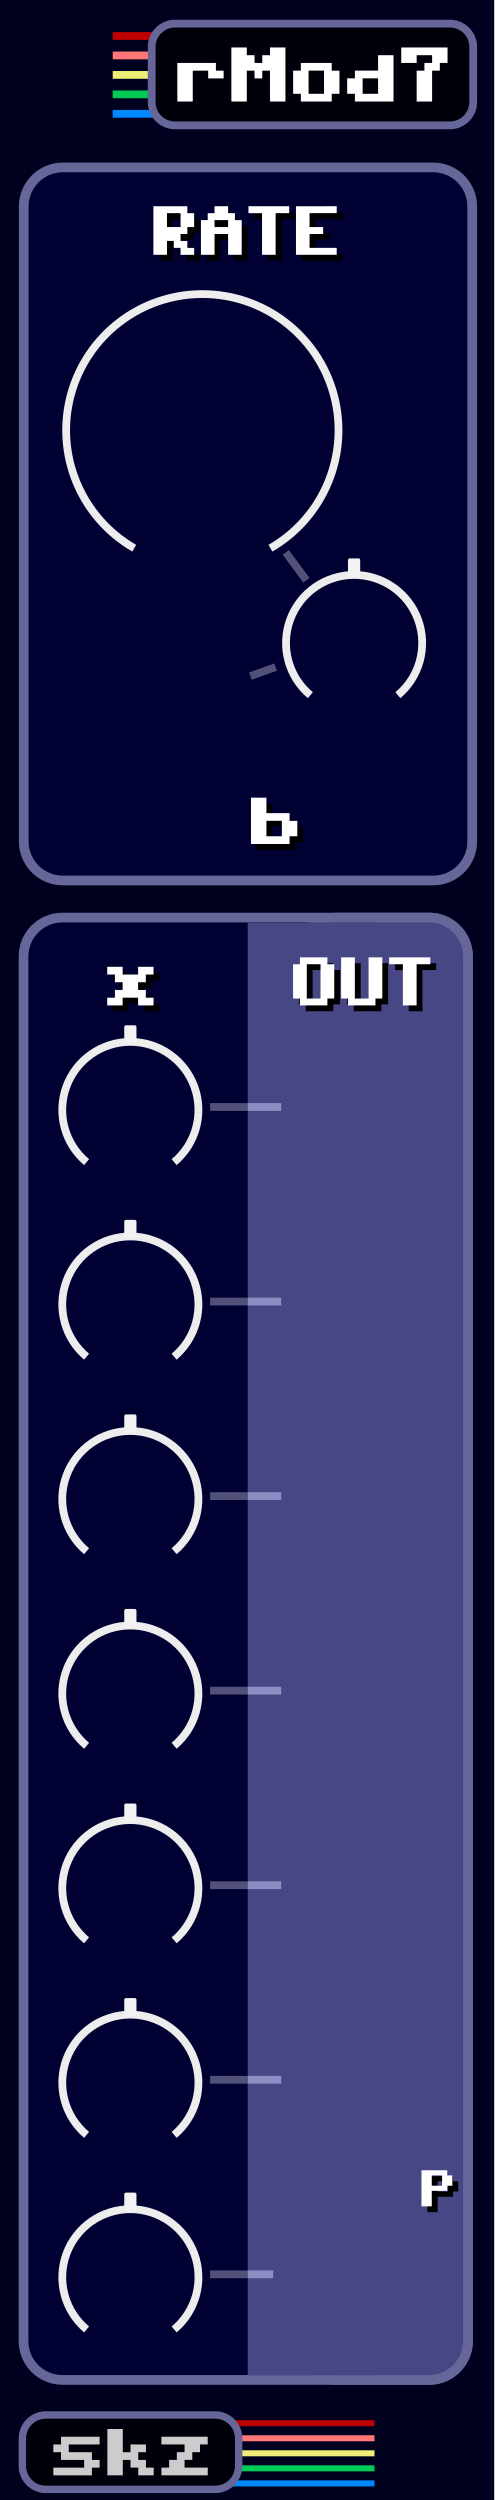
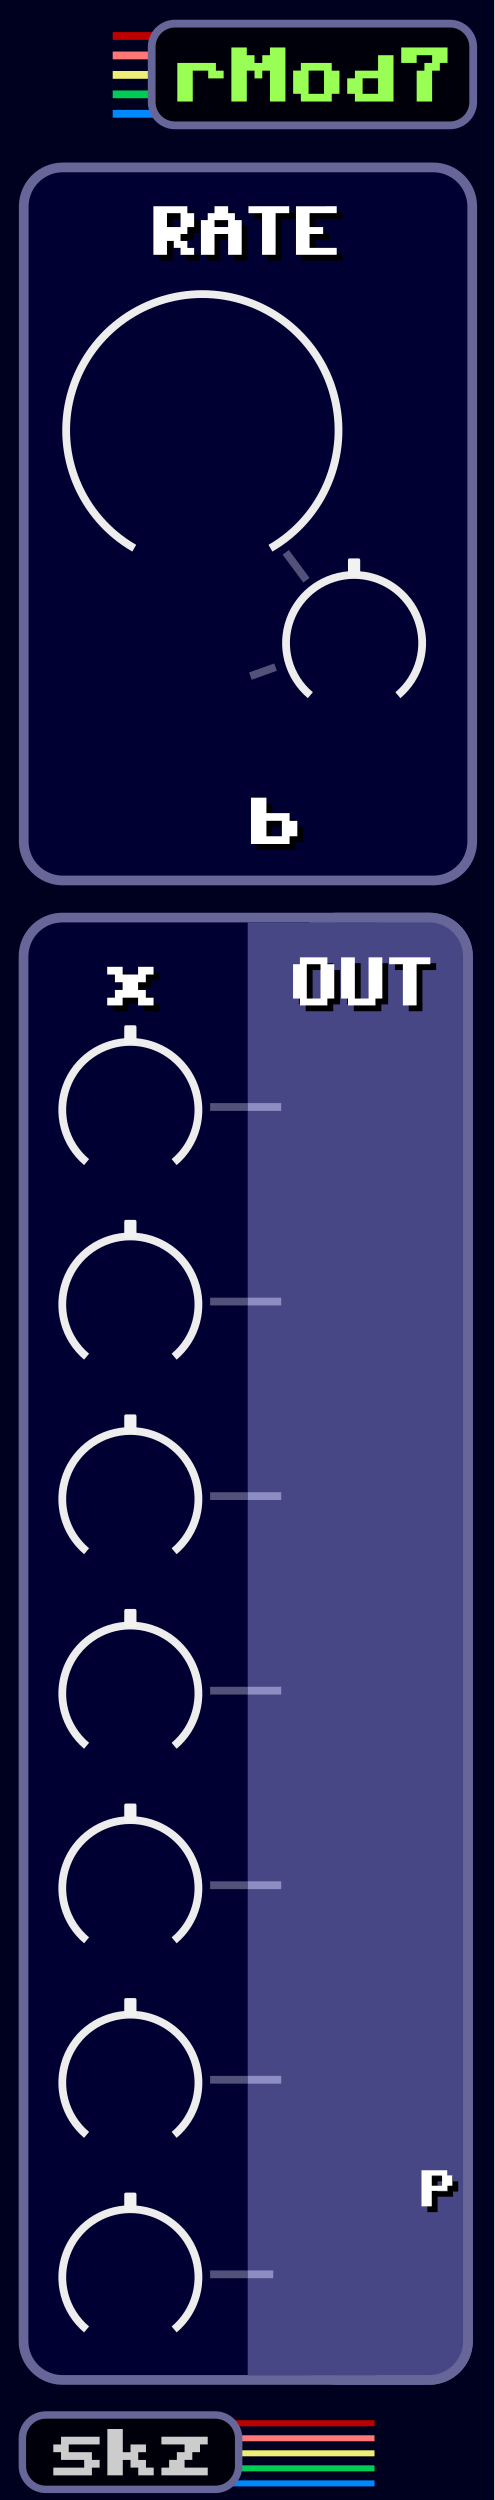
<svg xmlns="http://www.w3.org/2000/svg" width="25.4mm" height="128.5mm" viewBox="0 0 25.4 128.5" version="1.1" id="svg5">
  <defs id="defs2">
    <rect x="22.799" y="440.559" width="6.035" height="22.129" id="rect289" />
  </defs>
  <g id="layer3">
    <rect style="display:inline;fill:#00001f;fill-opacity:1;stroke-width:0.209;image-rendering:auto" id="sfondo" width="25.4" height="128.5" x="0" y="6.6613381e-16" ry="0" />
  </g>
  <g id="layer7" transform="matrix(0.6711375,0,0,1,-3.050744,0.5916668)" style="display:inline;fill:#000000;stroke:none">
    <rect style="display:inline;fill:#0088ff;fill-opacity:1;stroke-width:0.161" id="rect1316" width="9.558" height="0.4" x="13.177" y="5.058" />
    <rect style="display:inline;fill:#00cc55;fill-opacity:1;stroke-width:0.161" id="rect1313" width="9.558" height="0.4" x="13.177" y="4.058" />
    <rect style="display:inline;fill:#eeee77;fill-opacity:1;stroke-width:0.161" id="rect1310" width="9.558" height="0.4" x="13.177" y="3.058" />
    <rect style="display:inline;fill:#ff7777;fill-opacity:1;stroke-width:0.161" id="rect989" width="9.558" height="0.4" x="13.177" y="2.058" />
    <rect style="display:inline;fill:#bd0000;fill-opacity:1;stroke-width:0.161" id="rect1308" width="9.558" height="0.4" x="13.177" y="1.058" />
  </g>
  <g id="g7864" transform="matrix(0.5176471,0,0,0.7727858,0.1071949,123.5821)" style="display:inline;fill:#000000;stroke:none">
    <rect style="display:inline;fill:#0088ff;fill-opacity:1;stroke:none;stroke-width:0.207" id="rect7854" width="15.874" height="0.4" x="21.105" y="5.058" />
    <rect style="display:inline;fill:#00cc55;fill-opacity:1;stroke:none;stroke-width:0.207" id="rect7856" width="15.874" height="0.4" x="21.105" y="4.058" />
    <rect style="display:inline;fill:#eeee77;fill-opacity:1;stroke:none;stroke-width:0.207" id="rect7858" width="15.874" height="0.4" x="21.105" y="3.058" />
    <rect style="display:inline;fill:#ff7777;fill-opacity:1;stroke:none;stroke-width:0.207" id="rect7860" width="15.874" height="0.4" x="21.105" y="2.058" />
    <rect style="display:inline;fill:#bd0000;fill-opacity:1;stroke:none;stroke-width:0.207" id="rect7862" width="15.874" height="0.4" x="21.105" y="1.058" />
  </g>
  <g id="layer4" style="fill:#f9f9f9">
    <rect style="display:inline;fill:#000033;fill-opacity:1;stroke:#666699;stroke-width:0.5;stroke-dasharray:none;stroke-opacity:1" id="rect12722" width="22.847" height="75.166" x="1.209" y="47.163" ry="2" />
    <rect style="display:inline;fill:#000033;fill-opacity:1;stroke:#666699;stroke-width:0.5;stroke-dasharray:none;stroke-opacity:1" id="rect11308" width="23.053" height="36.653" x="1.22" y="8.604" ry="2.011" />
    <path style="display:inline;fill:none;fill-opacity:1;stroke:#ededed;stroke-width:0.4;stroke-dasharray:none;stroke-dashoffset:0;stroke-opacity:1" id="path10127" d="M 4.451,59.733 A 3.5,3.5 0 0 1 3.411,55.855 3.5,3.5 0 0 1 6.7,53.552 3.5,3.5 0 0 1 9.989,55.855 3.5,3.5 0 0 1 8.95,59.733" />
    <rect style="display:inline;fill:#f2f2f2;fill-opacity:1;stroke:none;stroke-width:0.375;stroke-dasharray:none;stroke-opacity:1" id="rect10129" width="0.628" height="0.958" x="6.386" y="52.7" ry="0.087" />
    <path style="display:inline;fill:none;fill-opacity:1;stroke:#ededed;stroke-width:0.4;stroke-dasharray:none;stroke-dashoffset:0;stroke-opacity:1" id="path10131" d="m 15.951,35.733 a 3.5,3.5 0 0 1 -1.039,-3.878 3.5,3.5 0 0 1 3.289,-2.303 3.5,3.5 0 0 1 3.289,2.303 3.5,3.5 0 0 1 -1.039,3.878" />
    <rect style="display:inline;fill:#f2f2f2;fill-opacity:1;stroke:none;stroke-width:0.375;stroke-dasharray:none;stroke-opacity:1" id="rect10133" width="0.628" height="0.958" x="17.886" y="28.7" ry="0.087" />
    <path style="display:inline;fill:#000000;fill-opacity:1;stroke:#51517a;stroke-width:0.4;stroke-dasharray:none;stroke-opacity:1" d="m 14.687,28.39 1.063,1.434" id="path15693" />
    <path style="display:inline;fill:#000000;fill-opacity:1;stroke:#51517a;stroke-width:0.4;stroke-dasharray:none;stroke-opacity:1" d="m 12.868,34.752 1.296,-0.464" id="path19081" />
    <rect style="display:inline;fill:#474785;fill-opacity:1;stroke:#666699;stroke-width:0.5;stroke-dasharray:none;stroke-opacity:1" id="rect29933" width="8.713" height="75.166" x="15.338" y="47.163" ry="2" />
    <rect style="display:inline;fill:#474785;fill-opacity:1;stroke:none;stroke-width:0.434;stroke-dasharray:none;stroke-opacity:1" id="rect29935" width="6.617" height="74.68" x="12.733" y="47.41" />
    <path style="display:inline;fill:#000000;fill-opacity:1;stroke:#51517a;stroke-width:0.4;stroke-dasharray:none;stroke-opacity:1" d="m 10.8,56.9 1.935,0" id="path1574" />
    <path style="display:inline;fill:none;fill-opacity:1;stroke:#ededed;stroke-width:0.4;stroke-dasharray:none;stroke-dashoffset:0;stroke-opacity:1" id="path72353" d="M 4.451,69.733 A 3.5,3.5 0 0 1 3.411,65.855 3.5,3.5 0 0 1 6.7,63.552 3.5,3.5 0 0 1 9.989,65.855 3.5,3.5 0 0 1 8.95,69.733" />
    <rect style="display:inline;fill:#f2f2f2;fill-opacity:1;stroke:none;stroke-width:0.375;stroke-dasharray:none;stroke-opacity:1" id="rect72355" width="0.628" height="0.958" x="6.386" y="62.7" ry="0.087" />
    <path style="display:inline;fill:none;fill-opacity:1;stroke:#ededed;stroke-width:0.4;stroke-dasharray:none;stroke-dashoffset:0;stroke-opacity:1" id="path72369" d="M 4.451,79.733 A 3.5,3.5 0 0 1 3.411,75.855 3.5,3.5 0 0 1 6.7,73.552 3.5,3.5 0 0 1 9.989,75.855 3.5,3.5 0 0 1 8.95,79.733" />
    <rect style="display:inline;fill:#f2f2f2;fill-opacity:1;stroke:none;stroke-width:0.375;stroke-dasharray:none;stroke-opacity:1" id="rect72371" width="0.628" height="0.958" x="6.386" y="72.7" ry="0.087" />
    <path style="display:inline;fill:none;fill-opacity:1;stroke:#ededed;stroke-width:0.4;stroke-dasharray:none;stroke-dashoffset:0;stroke-opacity:1" id="path72385" d="M 4.451,89.733 A 3.5,3.5 0 0 1 3.411,85.855 3.5,3.5 0 0 1 6.7,83.552 3.5,3.5 0 0 1 9.989,85.855 3.5,3.5 0 0 1 8.95,89.733" />
    <rect style="display:inline;fill:#f2f2f2;fill-opacity:1;stroke:none;stroke-width:0.375;stroke-dasharray:none;stroke-opacity:1" id="rect72387" width="0.628" height="0.958" x="6.386" y="82.7" ry="0.087" />
    <path style="display:inline;fill:none;fill-opacity:1;stroke:#ededed;stroke-width:0.4;stroke-dasharray:none;stroke-dashoffset:0;stroke-opacity:1" id="path72401" d="M 4.451,99.733 A 3.5,3.5 0 0 1 3.411,95.855 3.5,3.5 0 0 1 6.7,93.552 3.5,3.5 0 0 1 9.989,95.855 3.5,3.5 0 0 1 8.95,99.733" />
    <rect style="display:inline;fill:#f2f2f2;fill-opacity:1;stroke:none;stroke-width:0.375;stroke-dasharray:none;stroke-opacity:1" id="rect72403" width="0.628" height="0.958" x="6.386" y="92.7" ry="0.087" />
    <path style="display:inline;fill:none;fill-opacity:1;stroke:#ededed;stroke-width:0.4;stroke-dasharray:none;stroke-dashoffset:0;stroke-opacity:1" id="path72417" d="m 4.451,109.733 a 3.5,3.5 0 0 1 -1.039,-3.878 3.5,3.5 0 0 1 3.289,-2.303 3.5,3.5 0 0 1 3.289,2.303 3.5,3.5 0 0 1 -1.039,3.878" />
    <rect style="display:inline;fill:#f2f2f2;fill-opacity:1;stroke:none;stroke-width:0.375;stroke-dasharray:none;stroke-opacity:1" id="rect72419" width="0.628" height="0.958" x="6.386" y="102.7" ry="0.087" />
    <path style="display:inline;fill:none;fill-opacity:1;stroke:#ededed;stroke-width:0.4;stroke-dasharray:none;stroke-dashoffset:0;stroke-opacity:1" id="path72433" d="m 4.451,119.733 a 3.5,3.5 0 0 1 -1.039,-3.878 3.5,3.5 0 0 1 3.289,-2.303 3.5,3.5 0 0 1 3.289,2.303 3.5,3.5 0 0 1 -1.039,3.878" />
    <rect style="display:inline;fill:#f2f2f2;fill-opacity:1;stroke:none;stroke-width:0.375;stroke-dasharray:none;stroke-opacity:1" id="rect72435" width="0.628" height="0.958" x="6.386" y="112.7" ry="0.087" />
    <path style="display:inline;fill:#000000;fill-opacity:1;stroke:#8d8dc3;stroke-width:0.4;stroke-dasharray:none;stroke-opacity:1" d="m 12.733,56.9 1.721,0" id="path56473" />
    <path style="display:inline;fill:#000000;fill-opacity:1;stroke:#51517a;stroke-width:0.4;stroke-dasharray:none;stroke-opacity:1" d="m 10.8,66.9 h 1.935" id="path5952" />
    <path style="display:inline;fill:#000000;fill-opacity:1;stroke:#8d8dc3;stroke-width:0.4;stroke-dasharray:none;stroke-opacity:1" d="m 12.733,66.9 h 1.721" id="path5954" />
    <path style="display:inline;fill:#000000;fill-opacity:1;stroke:#51517a;stroke-width:0.4;stroke-dasharray:none;stroke-opacity:1" d="m 10.8,76.9 h 1.935" id="path6682" />
    <path style="display:inline;fill:#000000;fill-opacity:1;stroke:#8d8dc3;stroke-width:0.4;stroke-dasharray:none;stroke-opacity:1" d="m 12.733,76.9 h 1.721" id="path6684" />
    <path style="display:inline;fill:#000000;fill-opacity:1;stroke:#51517a;stroke-width:0.4;stroke-dasharray:none;stroke-opacity:1" d="m 10.8,86.9 h 1.935" id="path6686" />
    <path style="display:inline;fill:#000000;fill-opacity:1;stroke:#8d8dc3;stroke-width:0.4;stroke-dasharray:none;stroke-opacity:1" d="m 12.733,86.9 h 1.721" id="path6688" />
    <path style="display:inline;fill:#000000;fill-opacity:1;stroke:#51517a;stroke-width:0.4;stroke-dasharray:none;stroke-opacity:1" d="m 10.8,96.9 h 1.935" id="path6690" />
    <path style="display:inline;fill:#000000;fill-opacity:1;stroke:#8d8dc3;stroke-width:0.4;stroke-dasharray:none;stroke-opacity:1" d="m 12.733,96.9 h 1.721" id="path6692" />
    <path style="display:inline;fill:#000000;fill-opacity:1;stroke:#51517a;stroke-width:0.4;stroke-dasharray:none;stroke-opacity:1" d="m 10.8,106.9 h 1.935" id="path6694" />
    <path style="display:inline;fill:#000000;fill-opacity:1;stroke:#8d8dc3;stroke-width:0.4;stroke-dasharray:none;stroke-opacity:1" d="m 12.733,106.9 h 1.721" id="path6696" />
    <path style="display:inline;fill:#000000;fill-opacity:1;stroke:#51517a;stroke-width:0.4;stroke-dasharray:none;stroke-opacity:1" d="m 10.8,116.9 h 1.935" id="path6698" />
    <path style="display:inline;fill:#000000;fill-opacity:1;stroke:#8d8dc3;stroke-width:0.4;stroke-dasharray:none;stroke-opacity:1" d="m 12.733,116.9 1.312,0" id="path6700" />
    <path style="display:inline;fill:none;stroke:#ededed;stroke-width:0.4;stroke-dasharray:none;stroke-dashoffset:0;stroke-opacity:1" id="path10363" d="m 6.9,28.178 a 7,7 0 0 1 -3.261,-7.874 7,7 0 0 1 6.761,-5.188 7,7 0 0 1 6.761,5.188 7,7 0 0 1 -3.261,7.874" />
  </g>
  <g id="layer5" style="display:none">
    <text xml:space="preserve" style="font-style:normal;font-variant:normal;font-weight:normal;font-stretch:normal;font-size:2.117px;font-family:'C64 User';-inkscape-font-specification:'C64 User';text-align:center;text-anchor:middle;display:inline;fill:#ffffff;stroke:none;stroke-width:0.265;stroke-dasharray:0.265, 0.265;stroke-dashoffset:0;stroke-opacity:1" x="22.59" y="113.404" id="text2083">
      <tspan id="tspan2081" style="font-size:2.117px;text-align:center;text-anchor:middle;stroke:none;stroke-width:0.265" x="22.59" y="113.404">P</tspan>
    </text>
    <text xml:space="preserve" style="font-style:normal;font-variant:normal;font-weight:normal;font-stretch:normal;font-size:2.822px;font-family:'C64 User';-inkscape-font-specification:'C64 User';text-align:center;text-anchor:middle;display:inline;fill:#ffffff;stroke:none;stroke-width:0.265;stroke-dasharray:0.265, 0.265;stroke-dashoffset:0;stroke-opacity:1" x="18.767" y="51.678" id="text1570">
      <tspan id="tspan1568" style="font-size:2.822px;text-align:center;text-anchor:middle;stroke:none;stroke-width:0.265" x="18.767" y="51.678">OUT</tspan>
    </text>
    <text xml:space="preserve" style="font-style:normal;font-variant:normal;font-weight:normal;font-stretch:normal;font-size:3.175px;font-family:'C64 User';-inkscape-font-specification:'C64 User';text-align:center;text-anchor:middle;display:inline;fill:#ffffff;stroke:none;stroke-width:0.265;stroke-dasharray:0.265, 0.265;stroke-dashoffset:0;stroke-opacity:1" x="14.289" y="43.381" id="text893">
      <tspan id="tspan891" style="font-size:3.175px;text-align:center;text-anchor:middle;stroke:none;stroke-width:0.265" x="14.289" y="43.381">b</tspan>
    </text>
    <text xml:space="preserve" style="font-style:normal;font-variant:normal;font-weight:normal;font-stretch:normal;font-size:3.175px;font-family:'C64 User';-inkscape-font-specification:'C64 User';text-align:center;text-anchor:middle;display:inline;fill:#ffffff;stroke:none;stroke-width:0.265;stroke-dasharray:0.265, 0.265;stroke-dashoffset:0;stroke-opacity:1" x="6.899" y="51.678" id="text12427">
      <tspan id="tspan12425" style="font-size:3.175px;text-align:center;text-anchor:middle;stroke:none;stroke-width:0.265" x="6.899" y="51.678">x</tspan>
    </text>
    <text xml:space="preserve" style="font-style:normal;font-variant:normal;font-weight:normal;font-stretch:normal;font-size:2.822px;font-family:'C64 User';-inkscape-font-specification:'C64 User';text-align:center;text-anchor:middle;display:inline;fill:#ffffff;stroke:none;stroke-width:0.262;stroke-dasharray:0.262, 0.262;stroke-dashoffset:0;stroke-opacity:1" x="12.909" y="12.956" id="text865" transform="scale(0.9892565,1.01086)">
      <tspan id="tspan863" style="font-size:2.822px;text-align:center;text-anchor:middle;stroke:none;stroke-width:0.262" x="12.909" y="12.956">RATE</tspan>
    </text>
  </g>
  <g id="g1023" style="display:inline;fill:#000000" transform="translate(0.300346,0.2999997)">
    <g aria-label="P" id="text1005" style="font-size:2.117px;font-family:'C64 User';-inkscape-font-specification:'C64 User';text-align:center;text-anchor:middle;display:inline;fill:#000000;stroke-width:0.265;stroke-dasharray:0.265, 0.265">
      <path d="m 21.664,113.404 v -1.852 h 1.323 v 0.265 h 0.265 v 0.529 h -0.265 v 0.265 h -0.794 v 0.794 z m 0.529,-1.058 h 0.529 v -0.529 h -0.529 z" style="fill:#000000;stroke-width:0.265" id="path1025" />
    </g>
    <g aria-label="OUT" id="text1009" style="font-size:2.822px;font-family:'C64 User';-inkscape-font-specification:'C64 User';text-align:center;text-anchor:middle;display:inline;fill:#000000;stroke-width:0.265;stroke-dasharray:0.265, 0.265">
      <path d="m 15.416,51.678 v -0.353 h -0.353 v -1.764 h 0.353 v -0.353 h 1.411 v 0.353 h 0.353 v 1.764 h -0.353 v 0.353 z m 0.353,-0.353 h 0.706 v -1.764 h -0.706 z" style="fill:#000000;stroke-width:0.265" id="path1028" />
      <path d="m 17.886,51.678 v -0.353 h -0.353 v -2.117 h 0.706 v 2.117 h 0.706 v -2.117 h 0.706 v 2.117 h -0.353 v 0.353 z" style="fill:#000000;stroke-width:0.265" id="path1030" />
      <path d="m 20.708,51.678 v -2.117 h -0.706 v -0.353 h 2.117 v 0.353 h -0.706 v 2.117 z" style="fill:#000000;stroke-width:0.265" id="path1032" />
    </g>
    <g aria-label="b" id="text1013" style="font-size:3.175px;font-family:'C64 User';-inkscape-font-specification:'C64 User';text-align:center;text-anchor:middle;display:inline;fill:#000000;stroke-width:0.265;stroke-dasharray:0.265, 0.265" transform="translate(6.332017,0.6989627)">
      <path d="m 7.362,42.285 h 0.794 v -0.794 H 7.362 Z m -0.794,0.397 v -2.381 h 0.794 v 0.794 h 1.191 v 0.397 h 0.397 v 0.794 h -0.397 v 0.397 z" style="fill:#000000;stroke-width:0.265" id="path1035" />
    </g>
    <g aria-label="x" id="text1017" style="font-size:3.175px;font-family:'C64 User';-inkscape-font-specification:'C64 User';text-align:center;text-anchor:middle;display:inline;fill:#000000;stroke-width:0.265;stroke-dasharray:0.265, 0.265">
      <path d="M 5.51,51.678 V 51.281 H 5.907 V 50.884 H 6.303 V 50.487 H 5.907 V 50.091 H 5.51 v -0.397 h 0.794 v 0.397 h 0.794 v -0.397 h 0.794 v 0.397 h -0.397 v 0.397 h -0.397 v 0.397 h 0.397 v 0.397 h 0.397 v 0.397 h -0.794 V 51.281 H 6.303 v 0.397 z" style="fill:#000000;stroke-width:0.265" id="path1038" />
    </g>
    <g aria-label="RATE" transform="scale(0.9892565,1.01086)" id="text1021" style="font-size:2.822px;font-family:'C64 User';-inkscape-font-specification:'C64 User';text-align:center;text-anchor:middle;display:inline;fill:#000000;stroke-width:0.262;stroke-dasharray:0.262, 0.262">
      <path d="m 7.97,12.956 v -2.469 h 1.764 v 0.353 h 0.353 v 0.706 H 9.734 v 0.353 H 9.381 v 0.353 h 0.353 v 0.353 h 0.353 v 0.353 H 9.381 V 12.603 H 9.029 V 12.25 H 8.676 v 0.706 z m 0.706,-1.411 h 0.706 v -0.706 h -0.706 z" style="fill:#000000;stroke-width:0.262" id="path1041" />
      <path d="m 10.44,12.956 v -1.764 h 0.353 v -0.353 h 0.353 v -0.353 h 0.706 v 0.353 h 0.353 v 0.353 h 0.353 v 1.764 h -0.706 v -1.058 h -0.706 v 1.058 z m 0.706,-1.411 h 0.706 v -0.353 h -0.706 z" style="fill:#000000;stroke-width:0.262" id="path1043" />
      <path d="m 13.615,12.956 v -2.117 h -0.706 v -0.353 h 2.117 v 0.353 h -0.706 v 2.117 z" style="fill:#000000;stroke-width:0.262" id="path1045" />
      <path d="m 17.495,10.486 v 0.353 h -1.411 v 0.706 h 0.706 v 0.353 h -0.706 v 0.706 h 1.411 v 0.353 h -2.117 v -2.469 z" style="fill:#000000;stroke-width:0.262" id="path1047" />
    </g>
  </g>
  <g id="g1080" style="display:inline">
    <g aria-label="P" id="g1052" style="font-size:2.117px;font-family:'C64 User';-inkscape-font-specification:'C64 User';text-align:center;text-anchor:middle;display:inline;fill:#ffffff;stroke-width:0.265;stroke-dasharray:0.265, 0.265">
      <path d="m 21.664,113.404 v -1.852 h 1.323 v 0.265 h 0.265 v 0.529 h -0.265 v 0.265 h -0.794 v 0.794 z m 0.529,-1.058 h 0.529 v -0.529 h -0.529 z" style="stroke-width:0.265" id="path1050" />
    </g>
    <g aria-label="OUT" id="g1060" style="font-size:2.822px;font-family:'C64 User';-inkscape-font-specification:'C64 User';text-align:center;text-anchor:middle;display:inline;fill:#ffffff;stroke-width:0.265;stroke-dasharray:0.265, 0.265">
      <path d="m 15.416,51.678 v -0.353 h -0.353 v -1.764 h 0.353 v -0.353 h 1.411 v 0.353 h 0.353 v 1.764 h -0.353 v 0.353 z m 0.353,-0.353 h 0.706 v -1.764 h -0.706 z" style="stroke-width:0.265" id="path1054" />
      <path d="m 17.886,51.678 v -0.353 h -0.353 v -2.117 h 0.706 v 2.117 h 0.706 v -2.117 h 0.706 v 2.117 h -0.353 v 0.353 z" style="stroke-width:0.265" id="path1056" />
      <path d="m 20.708,51.678 v -2.117 h -0.706 v -0.353 h 2.117 v 0.353 h -0.706 v 2.117 z" style="stroke-width:0.265" id="path1058" />
    </g>
    <g aria-label="b" id="g1064" style="font-size:3.175px;font-family:'C64 User';-inkscape-font-specification:'C64 User';text-align:center;text-anchor:middle;display:inline;fill:#ffffff;stroke-width:0.265;stroke-dasharray:0.265, 0.265" transform="translate(6.332017,0.6989627)">
      <path d="m 7.362,42.285 h 0.794 v -0.794 H 7.362 Z m -0.794,0.397 v -2.381 h 0.794 v 0.794 h 1.191 v 0.397 h 0.397 v 0.794 h -0.397 v 0.397 z" style="stroke-width:0.265" id="path1062" />
    </g>
    <g aria-label="x" id="g1068" style="font-size:3.175px;font-family:'C64 User';-inkscape-font-specification:'C64 User';text-align:center;text-anchor:middle;display:inline;fill:#ffffff;stroke-width:0.265;stroke-dasharray:0.265, 0.265">
      <path d="M 5.51,51.678 V 51.281 H 5.907 V 50.884 H 6.303 V 50.487 H 5.907 V 50.091 H 5.51 v -0.397 h 0.794 v 0.397 h 0.794 v -0.397 h 0.794 v 0.397 h -0.397 v 0.397 h -0.397 v 0.397 h 0.397 v 0.397 h 0.397 v 0.397 h -0.794 V 51.281 H 6.303 v 0.397 z" style="stroke-width:0.265" id="path1066" />
    </g>
    <g aria-label="RATE" transform="scale(0.9892565,1.01086)" id="g1078" style="font-size:2.822px;font-family:'C64 User';-inkscape-font-specification:'C64 User';text-align:center;text-anchor:middle;display:inline;fill:#ffffff;stroke-width:0.262;stroke-dasharray:0.262, 0.262">
      <path d="m 7.97,12.956 v -2.469 h 1.764 v 0.353 h 0.353 v 0.706 H 9.734 v 0.353 H 9.381 v 0.353 h 0.353 v 0.353 h 0.353 v 0.353 H 9.381 V 12.603 H 9.029 V 12.25 H 8.676 v 0.706 z m 0.706,-1.411 h 0.706 v -0.706 h -0.706 z" style="stroke-width:0.262" id="path1070" />
      <path d="m 10.44,12.956 v -1.764 h 0.353 v -0.353 h 0.353 v -0.353 h 0.706 v 0.353 h 0.353 v 0.353 h 0.353 v 1.764 h -0.706 v -1.058 h -0.706 v 1.058 z m 0.706,-1.411 h 0.706 v -0.353 h -0.706 z" style="stroke-width:0.262" id="path1072" />
      <path d="m 13.615,12.956 v -2.117 h -0.706 v -0.353 h 2.117 v 0.353 h -0.706 v 2.117 z" style="stroke-width:0.262" id="path1074" />
      <path d="m 17.495,10.486 v 0.353 h -1.411 v 0.706 h 0.706 v 0.353 h -0.706 v 0.706 h 1.411 v 0.353 h -2.117 v -2.469 z" style="stroke-width:0.262" id="path1076" />
    </g>
  </g>
  <g id="layer1" style="display:inline">
    <rect style="display:inline;fill:#00000a;fill-opacity:1;stroke:#666699;stroke-width:0.4;stroke-dasharray:none;stroke-dashoffset:0;stroke-opacity:1" id="rect2138" width="16.526" height="5.23" x="7.797" y="1.214" ry="1.2" rx="1.2" />
    <rect style="display:inline;fill:#00000a;fill-opacity:1;stroke:#666699;stroke-width:0.382;stroke-dasharray:none;stroke-dashoffset:0;stroke-opacity:1" id="rect1447-8-1" width="11.118" height="3.824" x="1.15" y="124.13" ry="1.206" />
-     <text xml:space="preserve" style="font-style:normal;font-variant:normal;font-weight:normal;font-stretch:normal;font-size:3.175px;font-family:'C64 User';-inkscape-font-specification:'C64 User';text-align:center;text-anchor:middle;display:none;fill:#ffffff;stroke-width:0.265" x="16.258" y="5.218" id="text1341">
-       <tspan id="tspan1339" style="font-size:3.175px;text-align:center;text-anchor:middle;fill:#ffffff;stroke-width:0.265" x="16.258" y="5.218">rMod7</tspan>
-     </text>
-     <g aria-label="skz" id="text3096" style="font-size:3.175px;font-family:Arial;-inkscape-font-specification:Arial;text-align:center;text-orientation:upright;text-anchor:middle;display:inline;fill:#cccccc;stroke-width:0.4" transform="translate(-11.071,-0.05782828)">
+     <g aria-label="skz" id="text3096" style="display:inline;font-size:3.175px;font-family:Arial;-inkscape-font-specification:Arial;text-align:center;text-orientation:upright;text-anchor:middle;fill:#cccccc;stroke-width:0.4" transform="translate(-11.071,-0.05782828)">
      <path d="m 16.192,125.306 v 0.397 H 14.605 v 0.397 h 1.191 v 0.397 H 16.192 v 0.397 h -0.397 v 0.397 H 13.811 v -0.397 h 1.587 v -0.397 h -1.191 v -0.397 H 13.811 v -0.397 h 0.397 v -0.397 z" style="font-family:'C64 User';-inkscape-font-specification:'C64 User'" id="path3100" />
      <path d="m 16.589,127.29 v -2.381 h 0.794 v 1.191 H 17.78 v -0.397 h 0.794 v 0.397 h -0.397 v 0.397 h 0.397 v 0.397 h 0.397 v 0.397 h -0.794 v -0.397 H 17.78 v -0.397 h -0.397 v 0.794 z" style="font-family:'C64 User';-inkscape-font-specification:'C64 User'" id="path3102" />
      <path d="m 19.367,127.29 v -0.397 h 0.397 v -0.397 h 0.397 v -0.397 h 0.397 v -0.397 H 19.367 v -0.397 h 2.381 v 0.397 h -0.397 v 0.397 H 20.955 v 0.397 h -0.397 v 0.397 h 1.191 v 0.397 z" style="font-family:'C64 User';-inkscape-font-specification:'C64 User'" id="path3104" />
    </g>
-     <path d="M 9.114,5.218 V 3.234 h 1.984 v 0.397 h 0.397 v 0.397 h -0.794 V 3.631 H 9.908 v 1.587 z m 2.778,0 V 2.44 h 0.794 v 0.397 h 0.397 v 0.397 h 0.397 v -0.397 h 0.397 v -0.397 h 0.794 v 2.778 h -0.794 v -1.587 h -0.397 v 0.397 h -0.397 v -0.397 h -0.397 v 1.587 z m 3.572,0 v -0.397 h -0.397 v -1.191 h 0.397 V 3.234 h 1.587 v 0.397 h 0.397 v 1.191 h -0.397 v 0.397 z m 0.397,-0.397 h 0.794 v -1.191 h -0.794 z m 2.381,0.397 v -0.397 h -0.397 v -0.794 h 0.397 v -0.397 h 1.191 V 2.837 h 0.794 v 2.381 z m 0.397,-0.397 h 0.794 v -0.794 h -0.794 z m 2.778,0.397 v -1.587 h 0.397 V 3.234 h 0.397 v -0.397 h -0.794 v 0.397 h -0.794 v -0.794 h 2.381 v 0.794 h -0.397 v 0.397 h -0.397 v 1.587 z" id="text2" style="font-size:3.175px;font-family:'C64 User';-inkscape-font-specification:'C64 User';text-align:center;text-anchor:middle;fill:#ffffff;stroke-width:0.265" aria-label="rMod7" />
+     <text xml:space="preserve" style="font-style:normal;font-variant:normal;font-weight:normal;font-stretch:normal;font-size:3.175px;font-family:'C64 User';-inkscape-font-specification:'C64 User';text-align:end;text-anchor:end;display:none;fill:#99ff55;stroke-width:0.265" x="23.402" y="5.218" id="text1341">
+       <tspan id="tspan1339" style="font-size:3.175px;text-align:end;text-anchor:end;fill:#99ff55;stroke-width:0.265" x="23.402" y="5.218">rMod7</tspan>
+     </text>
+     <path d="M 9.114,5.218 V 3.234 h 1.984 v 0.397 h 0.397 v 0.397 h -0.794 V 3.631 H 9.908 v 1.587 z m 2.778,0 V 2.44 h 0.794 v 0.397 h 0.397 v 0.397 h 0.397 v -0.397 h 0.397 v -0.397 h 0.794 v 2.778 h -0.794 v -1.587 h -0.397 v 0.397 h -0.397 v -0.397 h -0.397 v 1.587 z m 3.572,0 v -0.397 h -0.397 v -1.191 h 0.397 V 3.234 h 1.587 v 0.397 h 0.397 v 1.191 h -0.397 v 0.397 z m 0.397,-0.397 h 0.794 v -1.191 h -0.794 z m 2.381,0.397 V 4.821 H 17.846 v -0.794 h 0.397 V 3.631 H 19.433 V 2.837 h 0.794 v 2.381 z m 0.397,-0.397 h 0.794 v -0.794 h -0.794 z m 2.778,0.397 v -1.587 H 21.814 V 3.234 h 0.397 v -0.397 h -0.794 v 0.397 h -0.794 v -0.794 h 2.381 v 0.794 H 22.608 v 0.397 h -0.397 v 1.587 z" id="text3" style="font-size:3.175px;font-family:'C64 User';-inkscape-font-specification:'C64 User';text-align:end;text-anchor:end;fill:#99ff55;stroke-width:0.265" aria-label="rMod7" />
  </g>
</svg>
